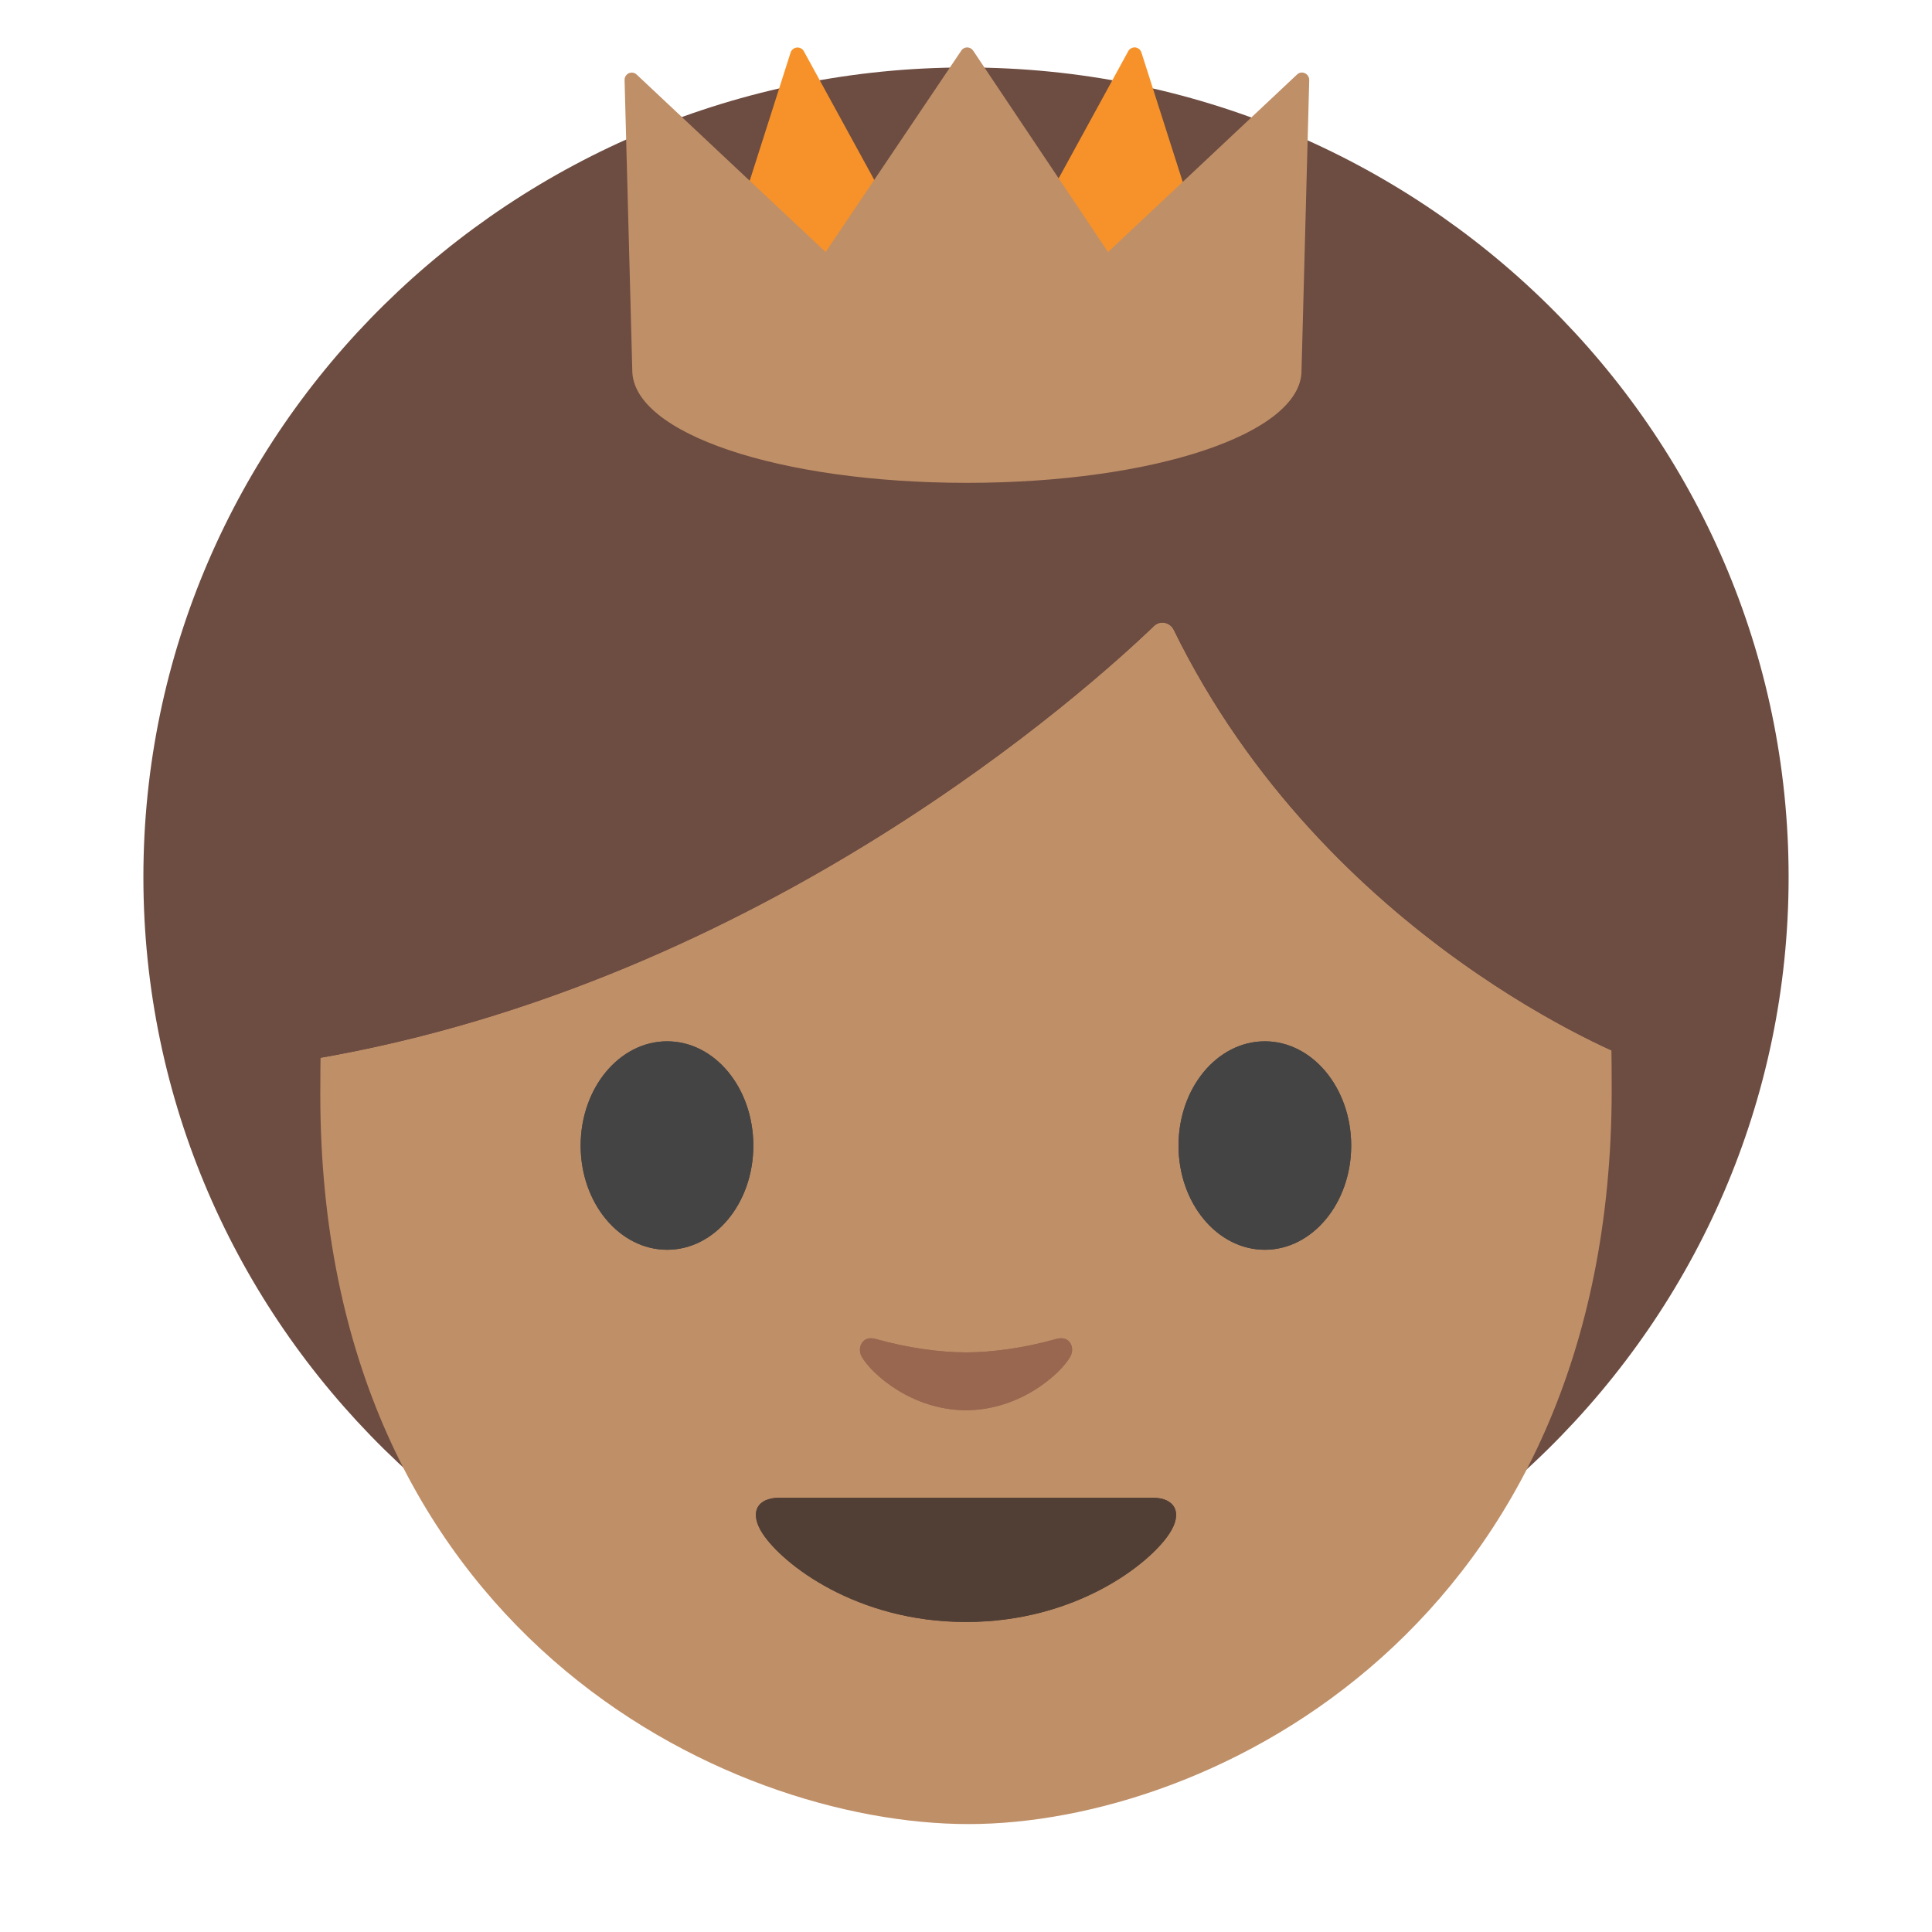
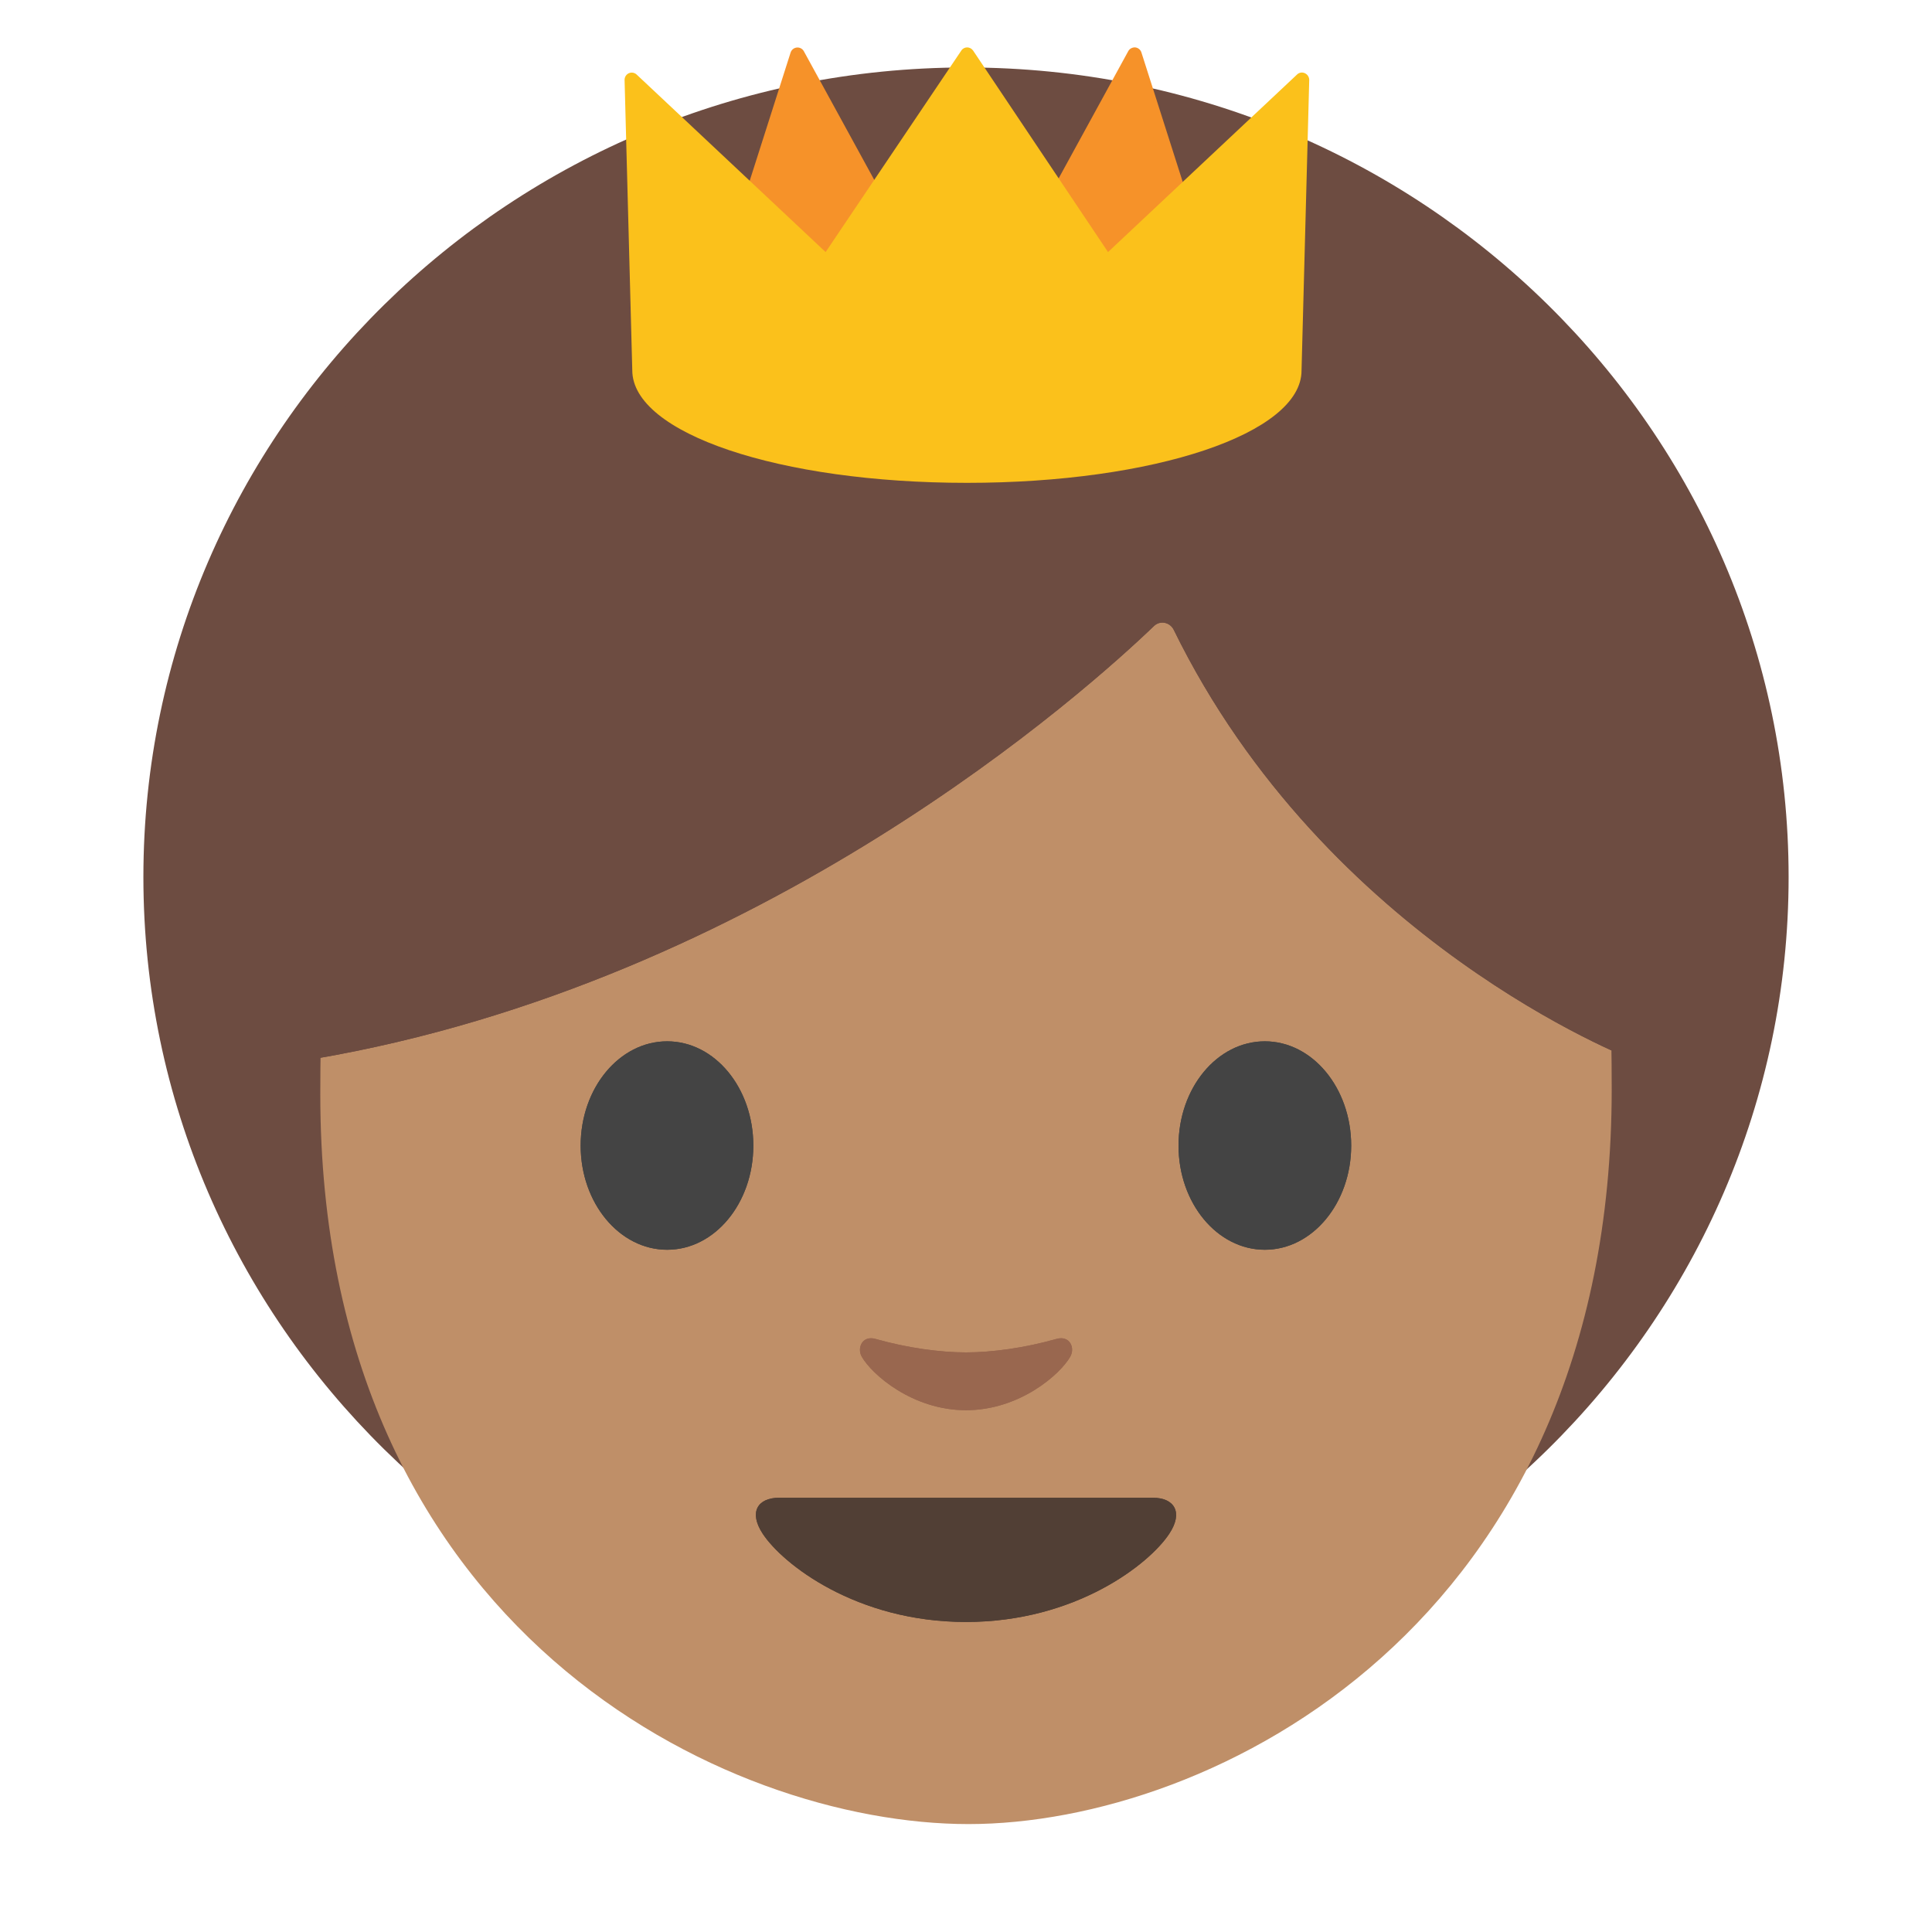
<svg xmlns="http://www.w3.org/2000/svg" width="128px" height="128px" version="1.1" xml:space="preserve" style="fill-rule:evenodd;clip-rule:evenodd;stroke-linejoin:round;stroke-miterlimit:2;">
  <g transform="matrix(1,0,0,1.0663,0,-0.296371)">
    <ellipse cx="64" cy="54.77" rx="54.5" ry="50.3" style="fill:#6d4c41;" />
  </g>
  <path d="M64.17,13.58C31.06,13.58 21.22,36.94 21.22,72.49C21.22,108.05 48.08,120.85 64.17,120.85C80.26,120.85 106.78,107.71 106.78,72.16C106.78,36.6 97.28,13.58 64.17,13.58Z" style="fill:#bf8f68;fill-rule:nonzero;" />
  <path d="M49.91,75.9C49.91,79.71 47.36,82.8 44.2,82.8C41.04,82.8 38.47,79.71 38.47,75.9C38.47,72.08 41.04,68.99 44.2,68.99C47.36,68.99 49.91,72.08 49.91,75.9M78.08,75.9C78.08,79.71 80.64,82.8 83.8,82.8C86.95,82.8 89.52,79.71 89.52,75.9C89.52,72.08 86.95,68.99 83.8,68.99C80.64,68.99 78.08,72.08 78.08,75.9" style="fill:#444;fill-rule:nonzero;" />
  <path d="M76.46,41.47C72.12,45.64 50.56,65.07 20.84,70.15L20.84,30.31C20.84,30.31 33.67,4.86 64.45,4.86C95.23,4.86 108.06,30.95 108.06,30.95L108.06,70.15C108.06,70.15 87.89,62.41 77.76,41.72C77.51,41.22 76.86,41.09 76.46,41.47Z" style="fill:#6d4c41;fill-rule:nonzero;" />
  <path d="M76.38,99.23L51.62,99.23C50.2,99.23 49.59,100.18 50.53,101.61C51.84,103.61 56.72,107.46 64,107.46C71.28,107.46 76.16,103.61 77.47,101.61C78.41,100.19 77.8,99.23 76.38,99.23Z" style="fill:#513f35;fill-rule:nonzero;" />
  <path d="M69.98,88.71C67.87,89.31 65.69,89.6 64,89.6C62.31,89.6 60.13,89.31 58.02,88.71C57.12,88.45 56.77,89.31 57.09,89.88C57.76,91.06 60.45,93.43 64,93.43C67.55,93.43 70.24,91.06 70.91,89.88C71.24,89.3 70.88,88.45 69.98,88.71Z" style="fill:#99674f;fill-rule:nonzero;" />
  <path d="M76.46,41.47C72.12,45.64 50.56,65.07 20.84,70.15L20.84,30.31C20.84,30.31 33.67,4.86 64.45,4.86C95.23,4.86 108.06,30.95 108.06,30.95L108.06,70.15C108.06,70.15 87.89,62.41 77.76,41.72C77.51,41.22 76.86,41.09 76.46,41.47Z" style="fill:#6d4c41;fill-rule:nonzero;" />
  <path d="M49.91,75.9C49.91,79.71 47.36,82.8 44.2,82.8C41.04,82.8 38.47,79.71 38.47,75.9C38.47,72.08 41.04,68.99 44.2,68.99C47.36,68.99 49.91,72.08 49.91,75.9M78.08,75.9C78.08,79.71 80.64,82.8 83.8,82.8C86.95,82.8 89.52,79.71 89.52,75.9C89.52,72.08 86.95,68.99 83.8,68.99C80.64,68.99 78.08,72.08 78.08,75.9" style="fill:#444;fill-rule:nonzero;" />
  <path d="M76.38,99.23L51.62,99.23C50.2,99.23 49.59,100.18 50.53,101.61C51.84,103.61 56.72,107.46 64,107.46C71.28,107.46 76.16,103.61 77.47,101.61C78.41,100.19 77.8,99.23 76.38,99.23Z" style="fill:#513f35;fill-rule:nonzero;" />
  <path d="M69.98,88.71C67.87,89.31 65.69,89.6 64,89.6C62.31,89.6 60.13,89.31 58.02,88.71C57.12,88.45 56.77,89.31 57.09,89.88C57.76,91.06 60.45,93.43 64,93.43C67.55,93.43 70.24,91.06 70.91,89.88C71.24,89.3 70.88,88.45 69.98,88.71Z" style="fill:#99674f;fill-rule:nonzero;" />
  <g>
    <path d="M75.15,3.62L80.96,21.8L66.24,19.9L75.15,3.62Z" style="fill:#f69229;fill-rule:nonzero;" />
    <path d="M80.99,22.28L80.9,22.28L66.19,20.37C66.034,20.35 65.898,20.252 65.83,20.11C65.758,19.971 65.762,19.805 65.84,19.67L74.75,3.39C74.84,3.22 75.03,3.13 75.21,3.14C75.4,3.16 75.56,3.29 75.62,3.47L81.38,21.52C81.439,21.602 81.47,21.7 81.47,21.8C81.47,22.063 81.253,22.28 80.99,22.28ZM67,19.51L80.28,21.23L75.04,4.82L67,19.51Z" style="fill:#f69229;fill-rule:nonzero;" />
    <g>
      <path d="M52.85,3.62L47.04,21.8L61.75,19.9L52.85,3.62Z" style="fill:#f69229;fill-rule:nonzero;" />
      <path d="M47.04,22.28C46.898,22.281 46.762,22.219 46.67,22.11C46.57,21.99 46.53,21.81 46.58,21.66L52.38,3.48C52.444,3.282 52.629,3.147 52.837,3.147C53.014,3.147 53.177,3.244 53.26,3.4L62.17,19.68C62.24,19.82 62.25,19.98 62.18,20.12C62.11,20.26 61.97,20.36 61.82,20.38L47.1,22.28L47.04,22.28ZM52.96,4.82L47.72,21.23L61,19.51L52.96,4.82Z" style="fill:#f69229;fill-rule:nonzero;" />
    </g>
  </g>
-   <path id="a" d="M86.45,4.85C86.276,4.767 86.066,4.803 85.93,4.94L73.41,16.7L64.47,3.35C64.382,3.221 64.236,3.143 64.08,3.14C63.92,3.14 63.77,3.22 63.69,3.35L54.7,16.7L42.18,4.94C42.092,4.856 41.975,4.81 41.854,4.81C41.594,4.81 41.38,5.024 41.38,5.284C41.38,5.289 41.38,5.295 41.38,5.3L41.89,24.53C41.89,28.71 51.63,31.99 64.06,31.99C76.49,31.99 86.23,28.71 86.23,24.55L86.74,5.3C86.74,5.11 86.63,4.93 86.45,4.85Z" style="fill:#bf8f68;fill-rule:nonzero;" />
+   <path id="a" d="M86.45,4.85C86.276,4.767 86.066,4.803 85.93,4.94L73.41,16.7L64.47,3.35C64.382,3.221 64.236,3.143 64.08,3.14C63.92,3.14 63.77,3.22 63.69,3.35L54.7,16.7L42.18,4.94C42.092,4.856 41.975,4.81 41.854,4.81C41.594,4.81 41.38,5.024 41.38,5.284L41.38,5.3L41.89,24.53C41.89,28.71 51.63,31.99 64.06,31.99C76.49,31.99 86.23,28.71 86.23,24.55L86.74,5.3C86.74,5.11 86.63,4.93 86.45,4.85Z" style="fill:#fbc11b;fill-rule:nonzero;" />
</svg>
